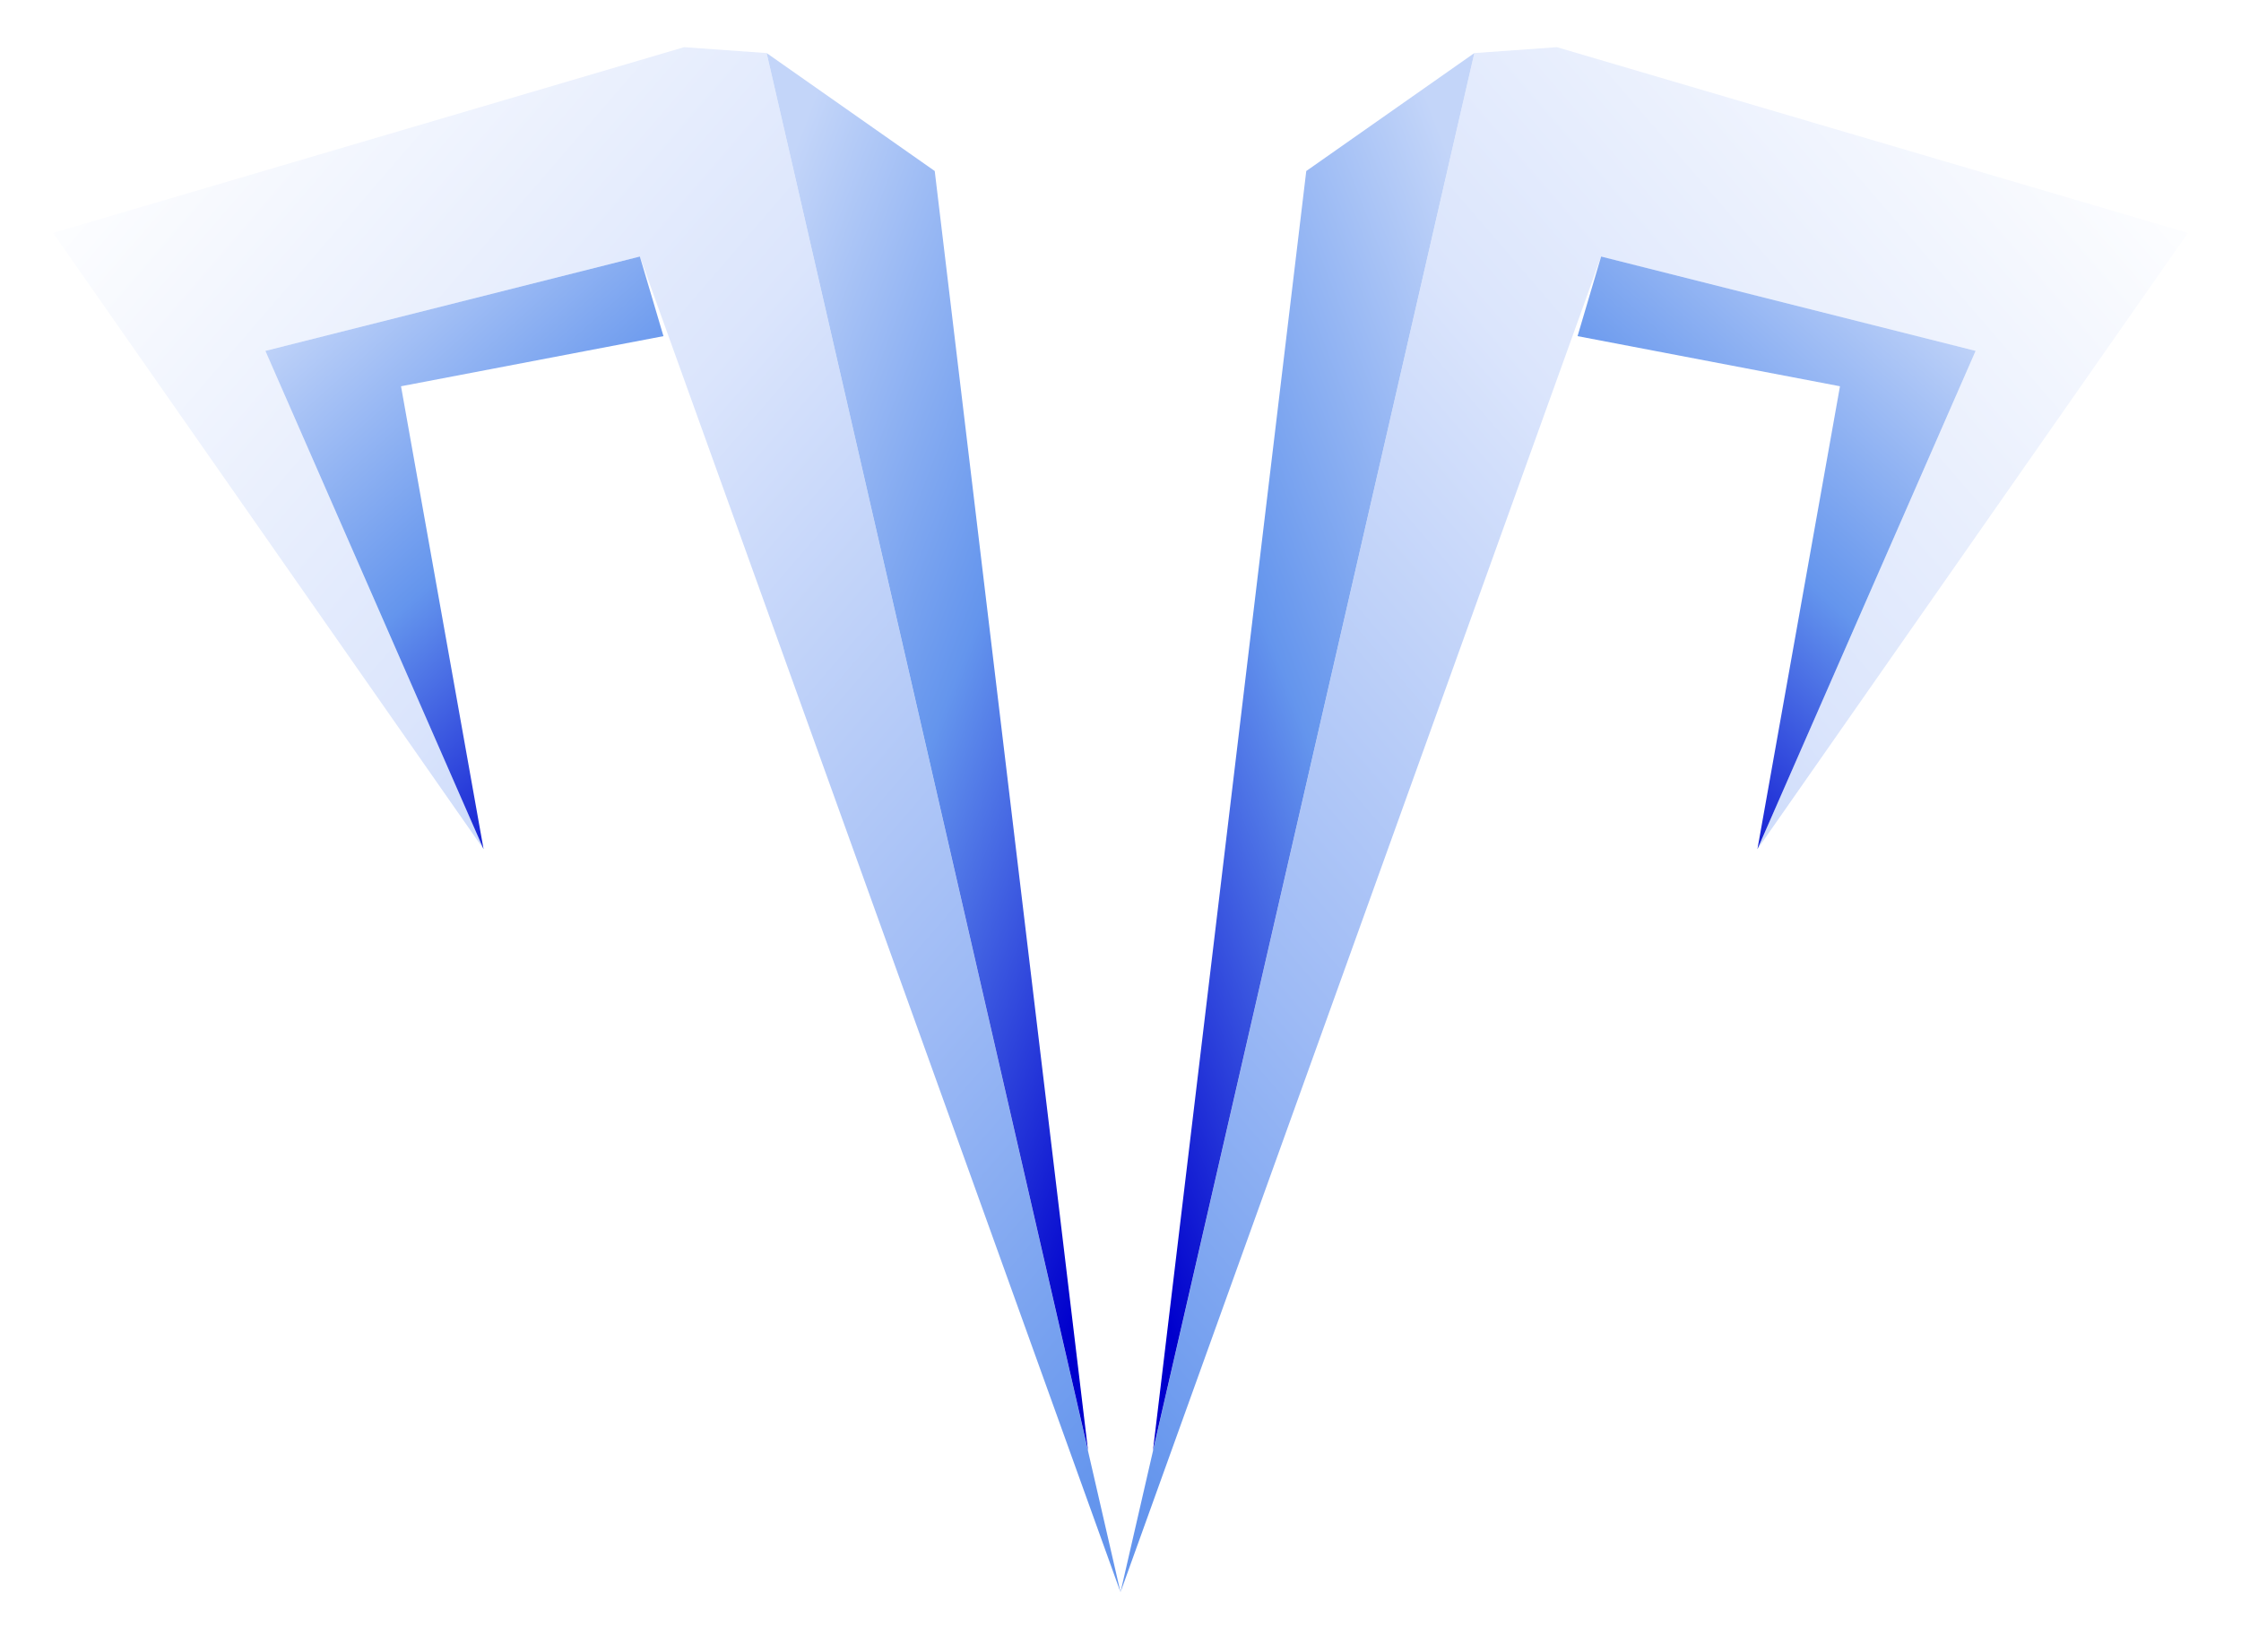
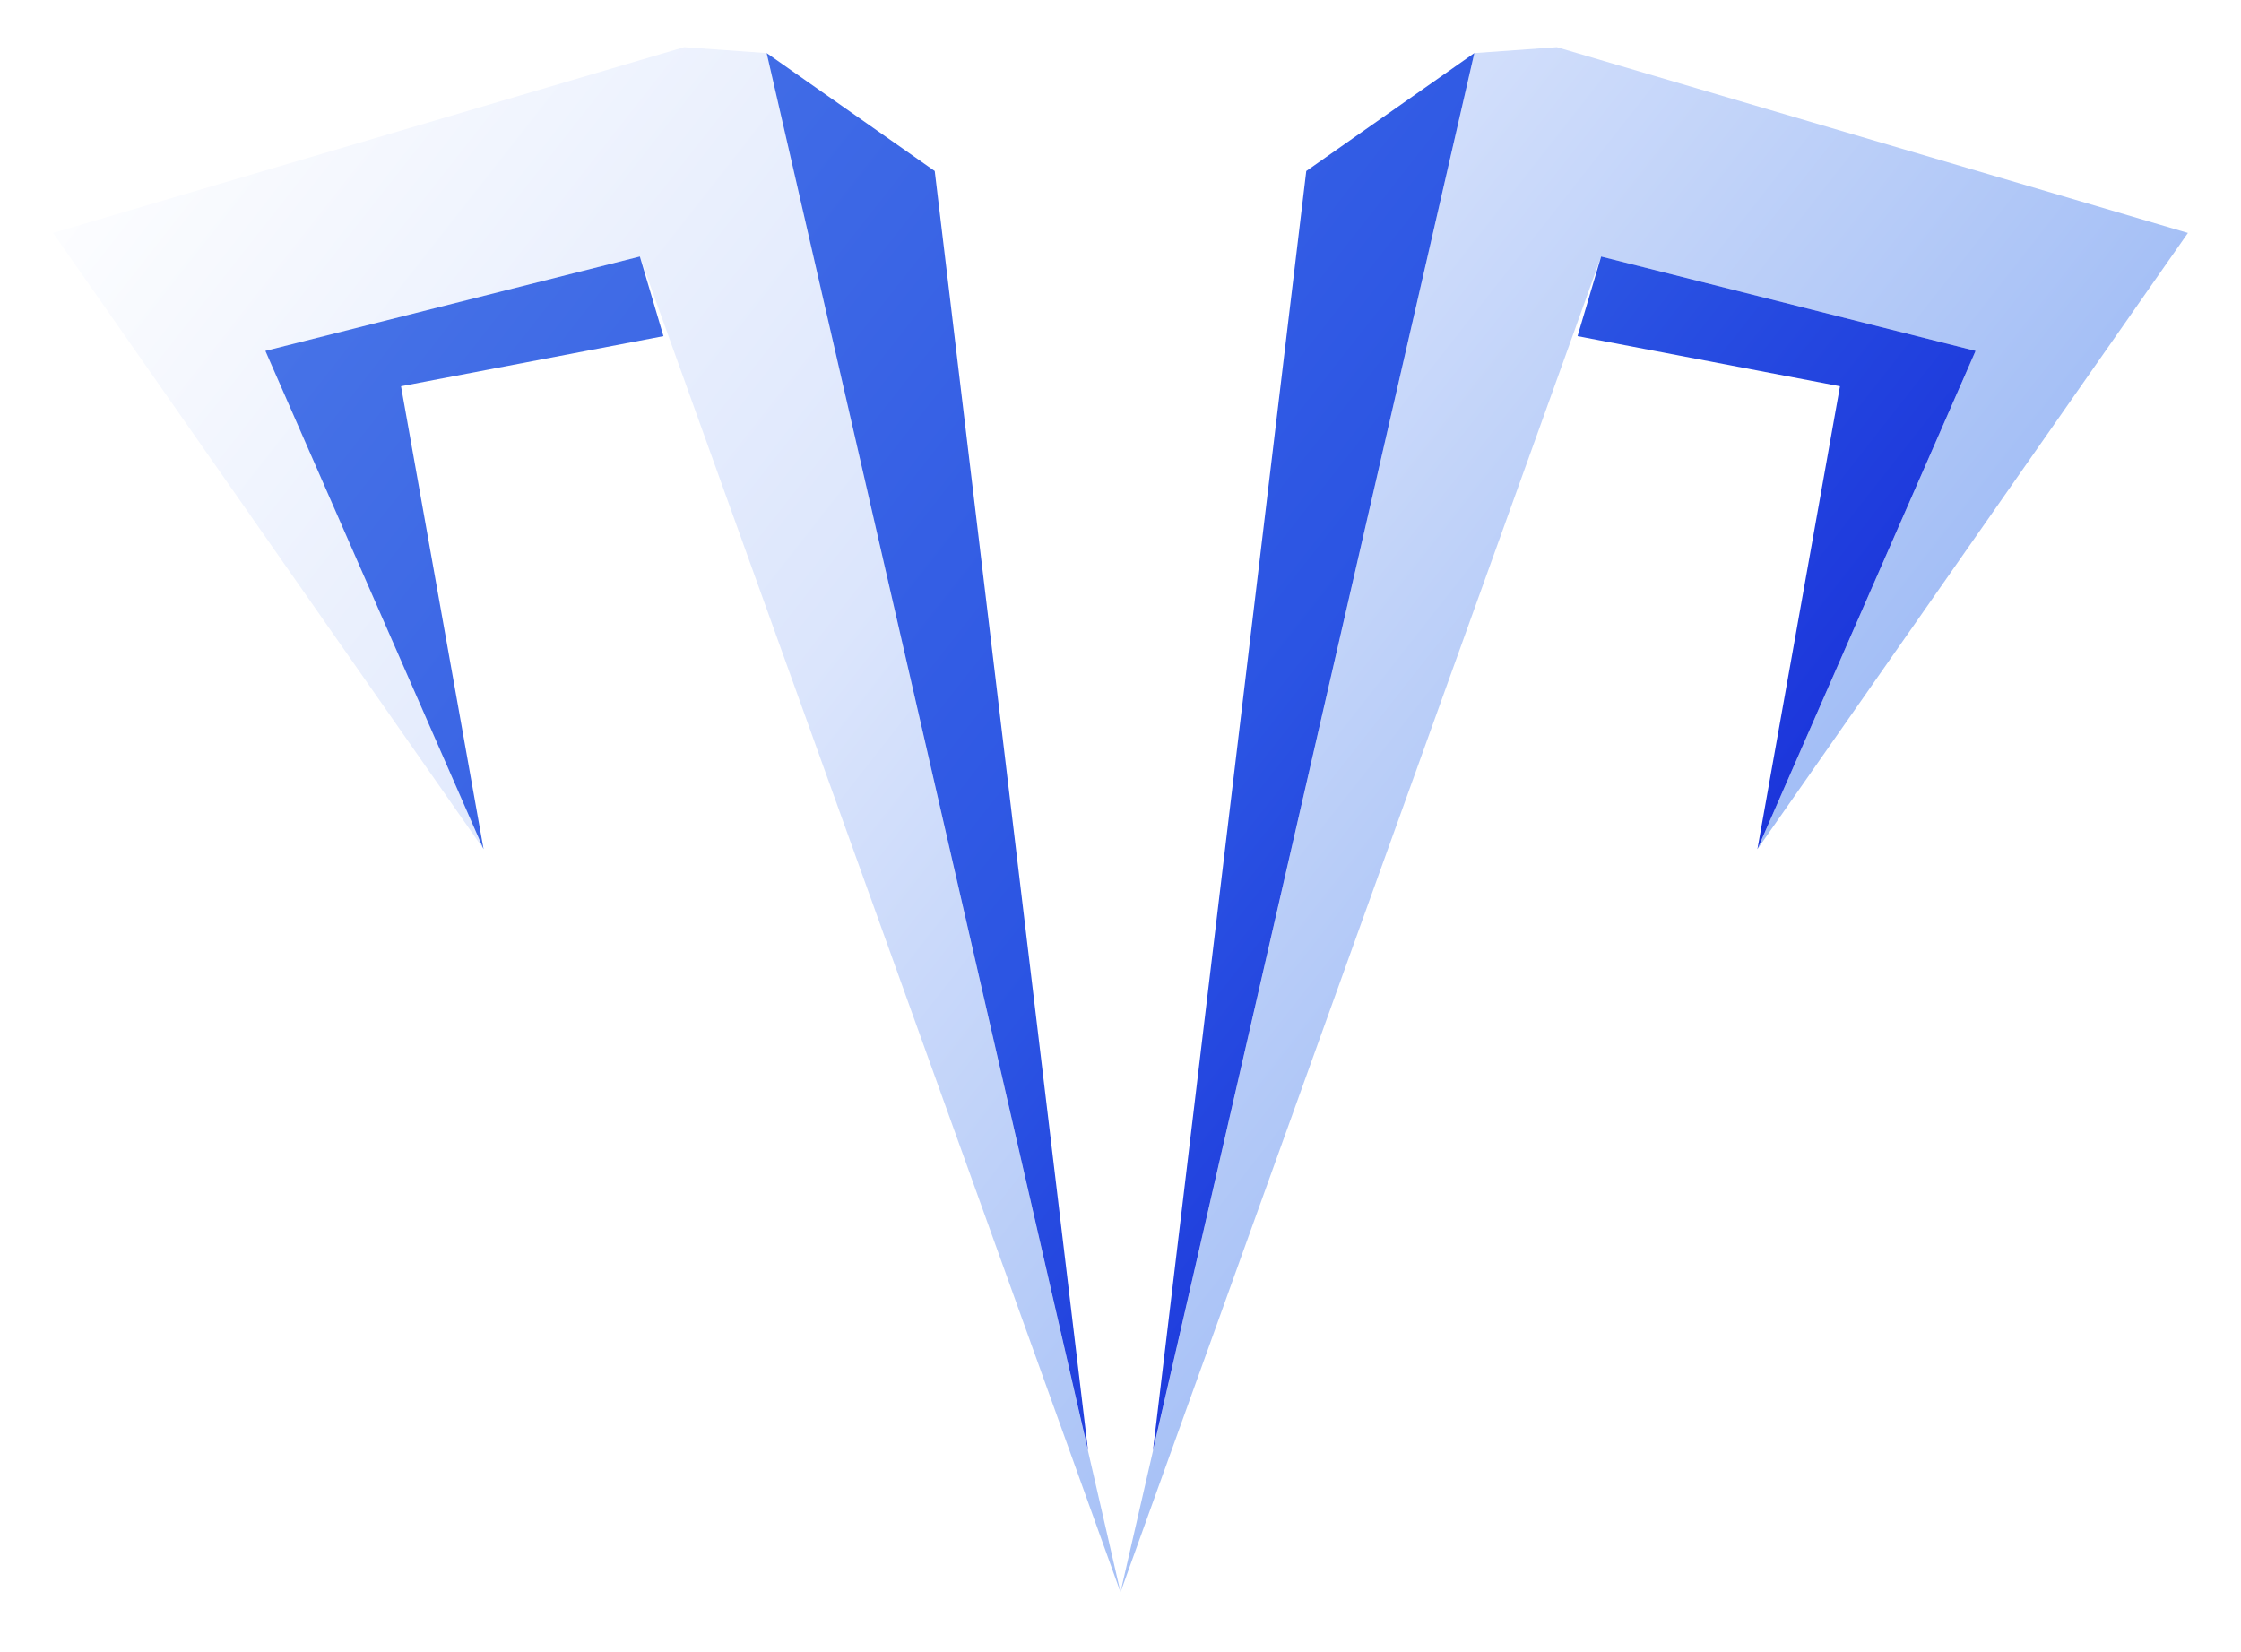
<svg xmlns="http://www.w3.org/2000/svg" viewBox="260 290 760 560" role="img" aria-label="NEOVANGUARD">
  <defs>
-     <linearGradient id="nv-chrome" x1="0.1" y1="0" x2="0.9" y2="1">
+     <linearGradient id="nv-lamina" gradientUnits="userSpaceOnUse" x1="300" y1="300" x2="1000" y2="850">
      <stop offset="0" stop-color="#ffffff" />
-       <stop offset="0.38" stop-color="#dbe5fc" />
-       <stop offset="0.74" stop-color="#9dbaf5" />
+       <stop offset="0.36" stop-color="#dbe5fc" />
+       <stop offset="0.72" stop-color="#9dbaf5" />
      <stop offset="1" stop-color="#6495ED" />
    </linearGradient>
-     <linearGradient id="nv-facet" x1="0.2" y1="0" x2="0.8" y2="1">
-       <stop offset="0" stop-color="#c3d5f9" />
-       <stop offset="0.5" stop-color="#6495ED" />
+     <linearGradient id="nv-esmalte" gradientUnits="userSpaceOnUse" x1="300" y1="300" x2="1000" y2="850">
+       <stop offset="0" stop-color="#4f7ce8" />
+       <stop offset="0.5" stop-color="#2b54e3" />
      <stop offset="1" stop-color="#0000CD" />
    </linearGradient>
-     <g id="nv-half">
-       <path fill="url(#nv-chrome)" d="M492 306 L278 369 L424 578 L350 409 L477 377 L640 830 L520 308 Z" />
-       <path fill="url(#nv-facet)" d="M520 308 L577 348 L629 782 Z" />
-       <path fill="url(#nv-facet)" d="M477 377 L350 409 L424 578 L396 421 L485 404 Z" />
-     </g>
  </defs>
-   <use href="#nv-half" />
-   <use href="#nv-half" transform="translate(1280,0) scale(-1,1)" />
+   <g fill="url(#nv-lamina)">
+     <path d="M492 306 L278 369 L424 578 L350 409 L477 377 L640 830 L520 308 Z" />
+     <path d="M788 306 L1002 369 L856 578 L930 409 L803 377 L640 830 L760 308 Z" />
+   </g>
+   <g fill="url(#nv-esmalte)">
+     <path d="M520 308 L577 348 L629 782 Z" />
+     <path d="M760 308 L703 348 L651 782 Z" />
+     <path d="M477 377 L350 409 L424 578 L396 421 L485 404 Z" />
+     <path d="M803 377 L930 409 L856 578 L884 421 L795 404 Z" />
+   </g>
</svg>
